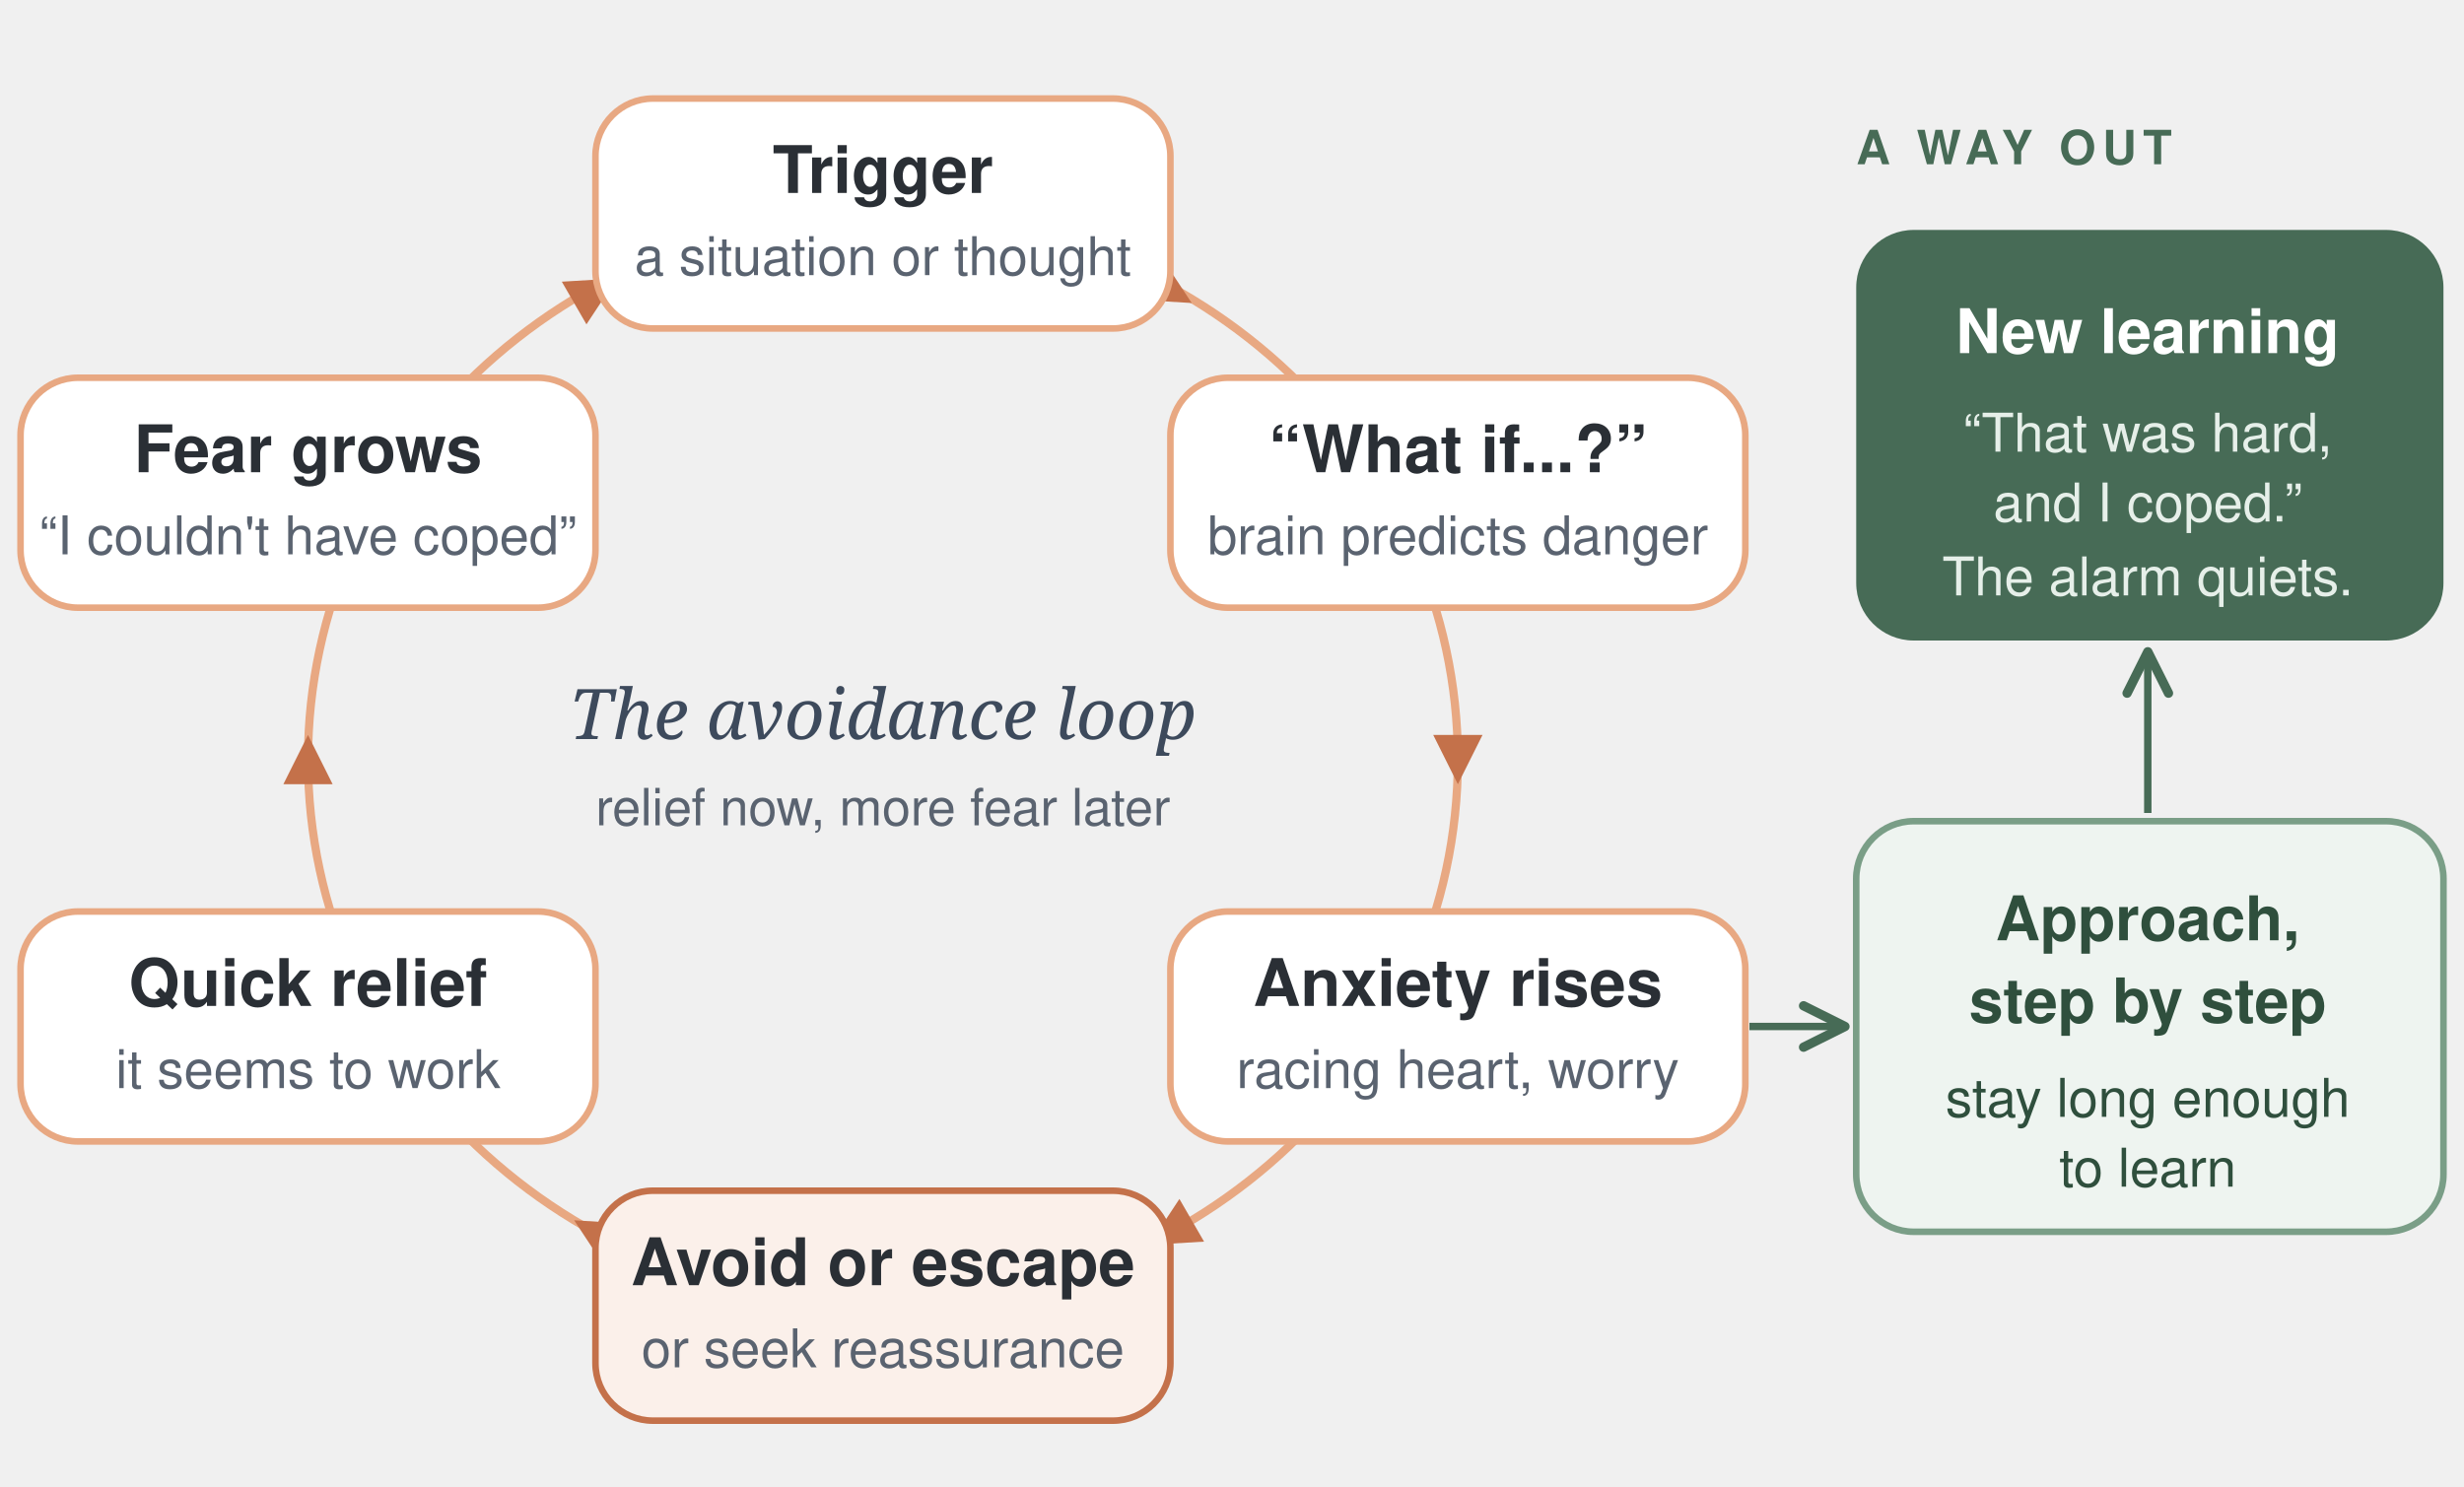
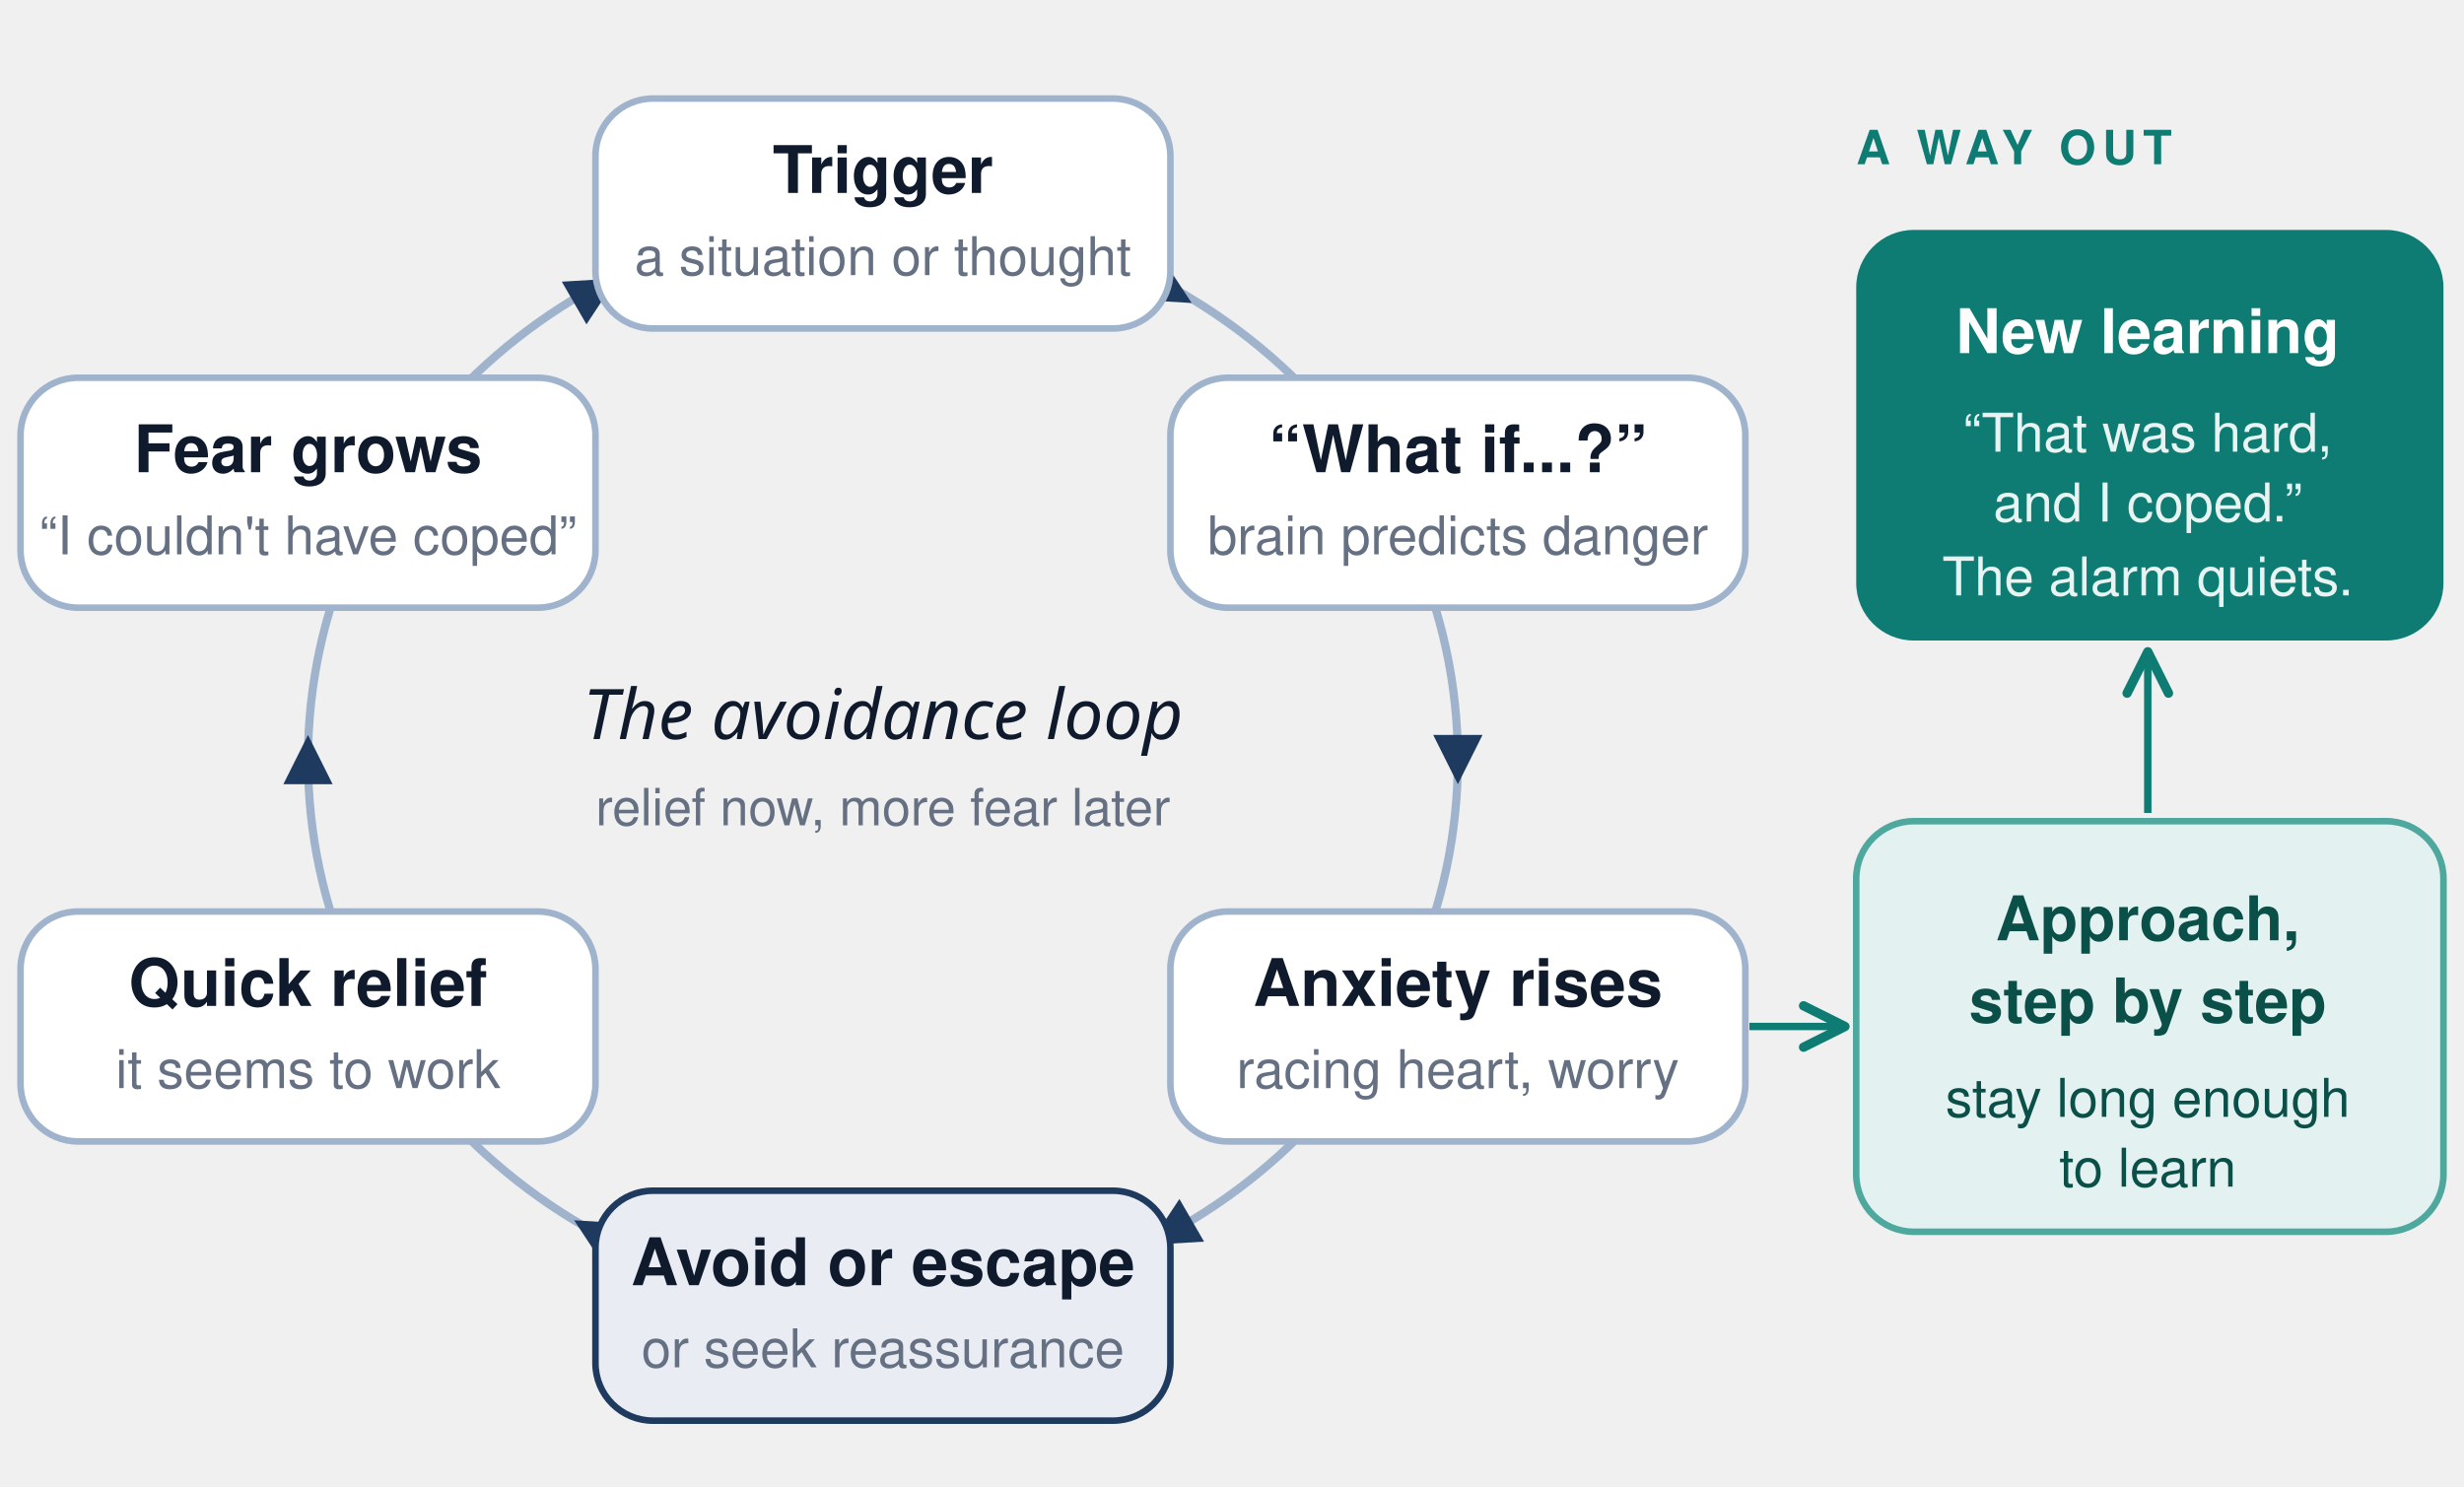
<svg xmlns="http://www.w3.org/2000/svg" viewBox="0 0 600 362" width="600" height="362" id="dg-anx">
  <style>
-     #dg-anx text { font-family: "DM Sans", Helvetica, Arial, sans-serif; fill: #2A2F35; }
+     #dg-anx text { font-family: "DM Sans", Helvetica, Arial, sans-serif; fill: #0F1B2D; }
    #dg-anx .h { font-size: 16px; font-weight: 600; }
-     #dg-anx .s { font-size: 13px; fill: #5A6370; }
-     #dg-anx .c { font-family: Lora, Georgia, serif; font-style: italic; font-size: 17px; fill: #3D4A5C; }
-     #dg-anx .cs { font-size: 12.5px; fill: #5A6370; }
-     #dg-anx .lab { font-size: 11.5px; font-weight: 600; letter-spacing: 1.6px; fill: #476B56; }
-     #dg-anx .g { font-size: 15px; font-weight: 600; fill: #2F4F3D; }
-     #dg-anx .gs { font-size: 13px; fill: #2F4F3D; }
+     #dg-anx .s { font-size: 13px; fill: #657083; }
+     #dg-anx .c { font-family: Bricolage Grotesque, DM Sans, sans-serif; font-style: italic; font-size: 17px; fill: #0F1B2D; }
+     #dg-anx .cs { font-size: 12.5px; fill: #657083; }
+     #dg-anx .lab { font-size: 11.5px; font-weight: 600; letter-spacing: 1.6px; fill: #0E7C72; }
+     #dg-anx .g { font-size: 15px; font-weight: 600; fill: #0B4F49; }
+     #dg-anx .gs { font-size: 13px; fill: #0B4F49; }
  </style>
  <defs>
    <marker id="dga-g" viewBox="0 0 10 10" refX="8" refY="5" markerWidth="7" markerHeight="7" orient="auto-start-reverse">
-       <path d="M1 1L9 5L1 9" fill="none" stroke="#476B56" stroke-width="1.8" stroke-linecap="round" stroke-linejoin="round" />
+       <path d="M1 1L9 5L1 9" fill="none" stroke="#0E7C72" stroke-width="1.8" stroke-linecap="round" stroke-linejoin="round" />
    </marker>
  </defs>
-   <ellipse cx="215" cy="185" rx="140" ry="133" fill="none" stroke="#E8A882" stroke-width="2" />
-   <g fill="#C4714A">
+   <ellipse cx="215" cy="185" rx="140" ry="133" fill="none" stroke="#9FB3CC" stroke-width="2" />
+   <g fill="#1F3A5F">
    <path d="M-6 -6L6 0L-6 6Z" transform="translate(285 70.8) rotate(30)" />
    <path d="M-6 -6L6 0L-6 6Z" transform="translate(355 185) rotate(90)" />
    <path d="M-6 -6L6 0L-6 6Z" transform="translate(285 300.2) rotate(150)" />
    <path d="M-6 -6L6 0L-6 6Z" transform="translate(145 300.2) rotate(210)" />
    <path d="M-6 -6L6 0L-6 6Z" transform="translate(75 185) rotate(270)" />
    <path d="M-6 -6L6 0L-6 6Z" transform="translate(145 70.8) rotate(330)" />
  </g>
  <text x="215" y="180" text-anchor="middle" class="c">The avoidance loop</text>
  <text x="215" y="201" text-anchor="middle" class="cs">relief now, more fear later</text>
  <g>
-     <rect x="145" y="24" width="140" height="56" rx="14" fill="#fff" stroke="#E8A882" stroke-width="1.6" />
+     <rect x="145" y="24" width="140" height="56" rx="14" fill="#fff" stroke="#9FB3CC" stroke-width="1.6" />
    <text x="215" y="47" text-anchor="middle" class="h">Trigger</text>
    <text x="215" y="67" text-anchor="middle" class="s">a situation or thought</text>
-     <rect x="285" y="92" width="140" height="56" rx="14" fill="#fff" stroke="#E8A882" stroke-width="1.6" />
+     <rect x="285" y="92" width="140" height="56" rx="14" fill="#fff" stroke="#9FB3CC" stroke-width="1.6" />
    <text x="355" y="115" text-anchor="middle" class="h">“What if...?”</text>
    <text x="355" y="135" text-anchor="middle" class="s">brain predicts danger</text>
-     <rect x="285" y="222" width="140" height="56" rx="14" fill="#fff" stroke="#E8A882" stroke-width="1.6" />
+     <rect x="285" y="222" width="140" height="56" rx="14" fill="#fff" stroke="#9FB3CC" stroke-width="1.6" />
    <text x="355" y="245" text-anchor="middle" class="h">Anxiety rises</text>
    <text x="355" y="265" text-anchor="middle" class="s">racing heart, worry</text>
-     <rect x="145" y="290" width="140" height="56" rx="14" fill="#FBF0EA" stroke="#C4714A" stroke-width="1.6" />
+     <rect x="145" y="290" width="140" height="56" rx="14" fill="#E9EDF3" stroke="#1F3A5F" stroke-width="1.6" />
    <text x="215" y="313" text-anchor="middle" class="h">Avoid or escape</text>
    <text x="215" y="333" text-anchor="middle" class="s">or seek reassurance</text>
-     <rect x="5" y="222" width="140" height="56" rx="14" fill="#fff" stroke="#E8A882" stroke-width="1.6" />
+     <rect x="5" y="222" width="140" height="56" rx="14" fill="#fff" stroke="#9FB3CC" stroke-width="1.6" />
    <text x="75" y="245" text-anchor="middle" class="h">Quick relief</text>
    <text x="75" y="265" text-anchor="middle" class="s">it seems to work</text>
-     <rect x="5" y="92" width="140" height="56" rx="14" fill="#fff" stroke="#E8A882" stroke-width="1.6" />
+     <rect x="5" y="92" width="140" height="56" rx="14" fill="#fff" stroke="#9FB3CC" stroke-width="1.6" />
    <text x="75" y="115" text-anchor="middle" class="h">Fear grows</text>
    <text x="75" y="135" text-anchor="middle" class="s">“I couldn't have coped”</text>
  </g>
  <text x="452" y="40" class="lab">A WAY OUT</text>
-   <path d="M426 250H448" fill="none" stroke="#476B56" stroke-width="1.8" marker-end="url(#dga-g)" />
-   <rect x="452" y="200" width="143" height="100" rx="14" fill="#EEF4F0" stroke="#7A9E87" stroke-width="1.6" />
+   <path d="M426 250H448" fill="none" stroke="#0E7C72" stroke-width="1.8" marker-end="url(#dga-g)" />
+   <rect x="452" y="200" width="143" height="100" rx="14" fill="#E3F2F0" stroke="#4FA89E" stroke-width="1.6" />
  <text x="523" y="229" text-anchor="middle" class="g">Approach,</text>
  <text x="523" y="249" text-anchor="middle" class="g">step by step</text>
  <text x="523" y="272" text-anchor="middle" class="gs">stay long enough</text>
  <text x="523" y="289" text-anchor="middle" class="gs">to learn</text>
-   <path d="M523 198V160" fill="none" stroke="#476B56" stroke-width="1.8" marker-end="url(#dga-g)" />
-   <rect x="452" y="56" width="143" height="100" rx="14" fill="#476B56" />
+   <path d="M523 198V160" fill="none" stroke="#0E7C72" stroke-width="1.8" marker-end="url(#dga-g)" />
+   <rect x="452" y="56" width="143" height="100" rx="14" fill="#0E7C72" />
  <text x="523" y="86" text-anchor="middle" class="g" style="fill:#fff">New learning</text>
-   <text x="523" y="110" text-anchor="middle" class="gs" style="fill:#E6EFE9">“That was hard,</text>
-   <text x="523" y="127" text-anchor="middle" class="gs" style="fill:#E6EFE9">and I coped.”</text>
-   <text x="523" y="145" text-anchor="middle" class="gs" style="fill:#E6EFE9">The alarm quiets.</text>
+   <text x="523" y="110" text-anchor="middle" class="gs" style="fill:#E8F4F2">“That was hard,</text>
+   <text x="523" y="127" text-anchor="middle" class="gs" style="fill:#E8F4F2">and I coped.”</text>
+   <text x="523" y="145" text-anchor="middle" class="gs" style="fill:#E8F4F2">The alarm quiets.</text>
</svg>
